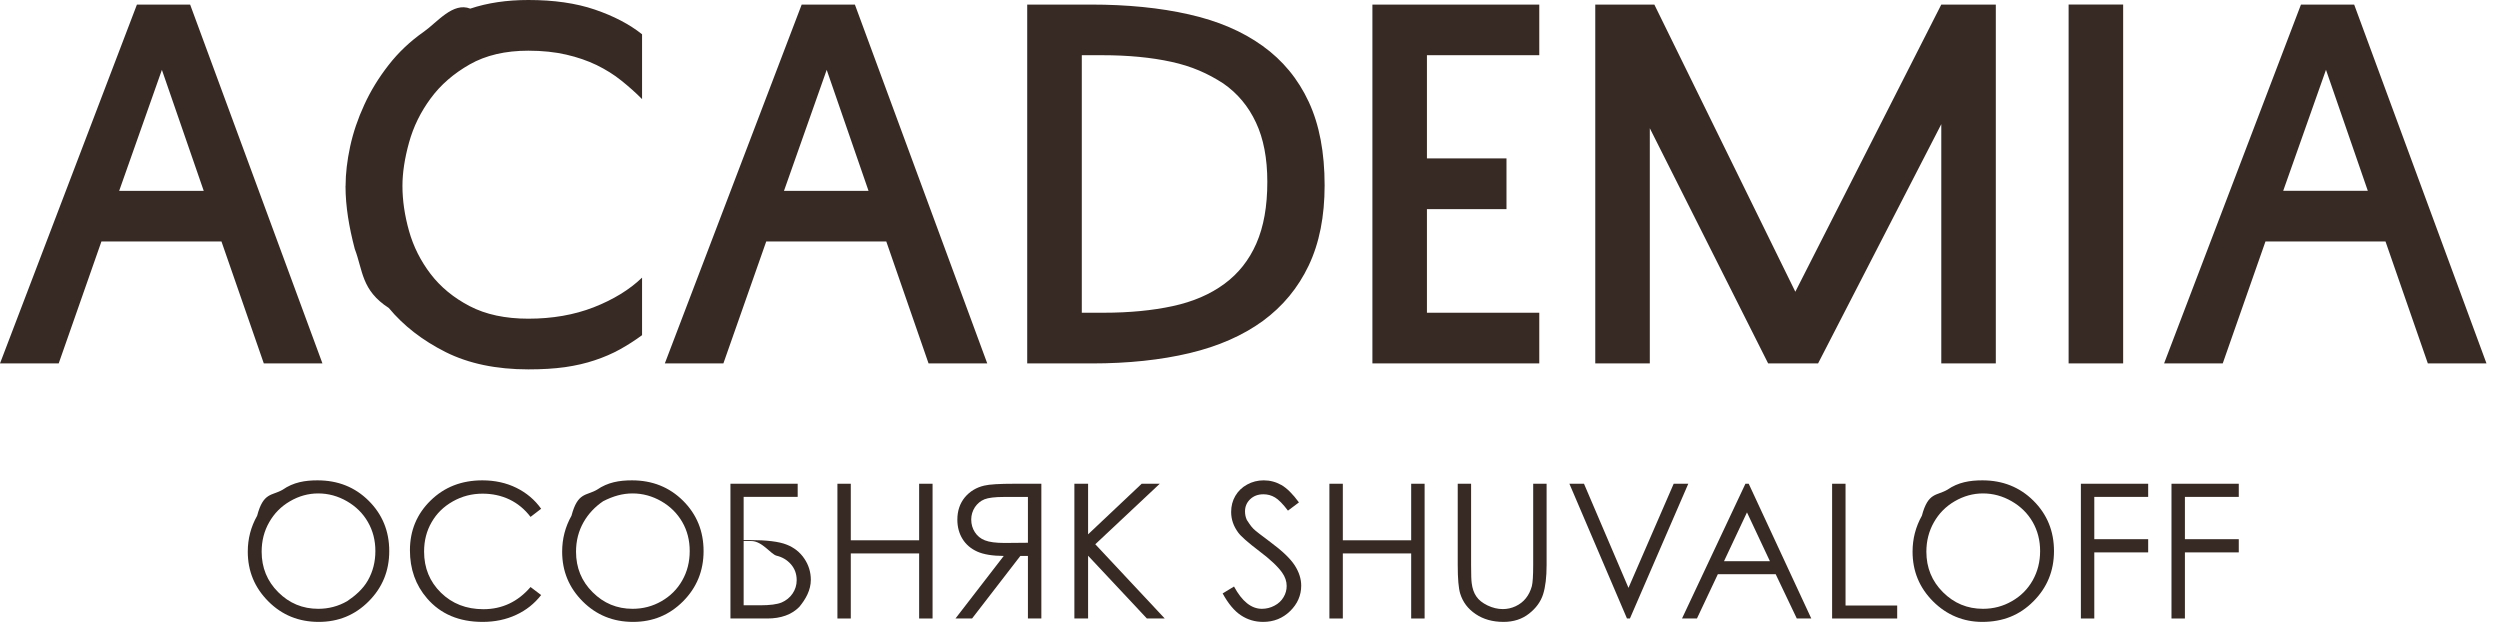
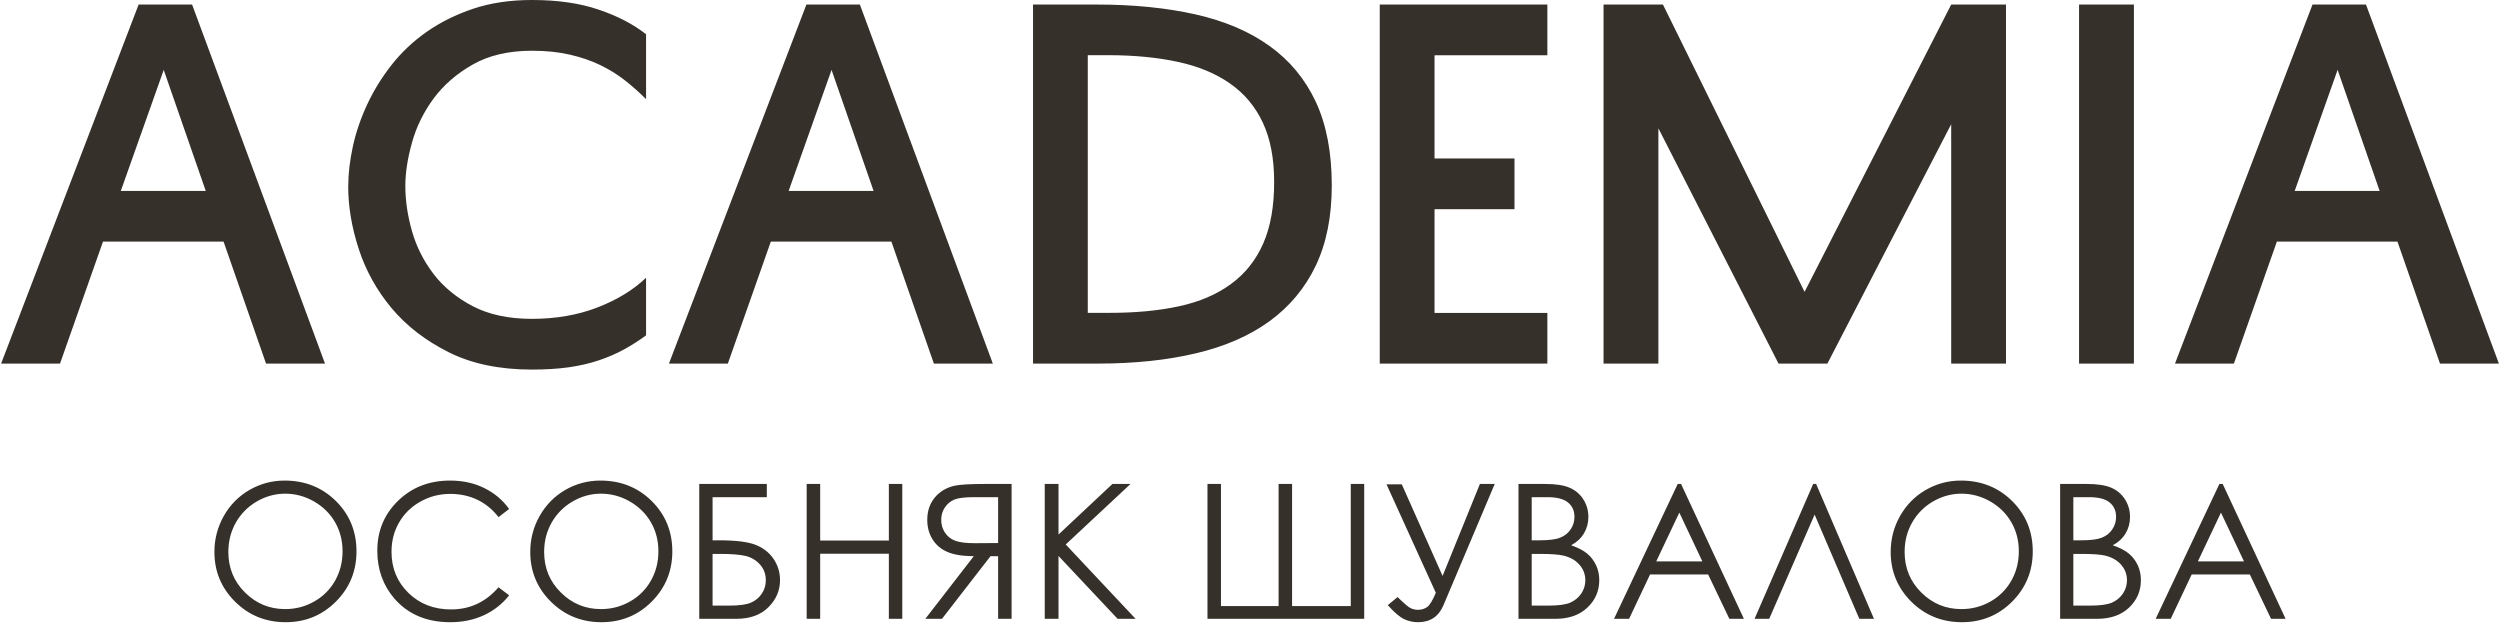
- <svg xmlns="http://www.w3.org/2000/svg" width="153" height="39" viewBox="0 0 153 39" fill="none">
-   <path fill-rule="evenodd" clip-rule="evenodd" d="M139.732 11.677H144.91L142.35 4.272L139.732 11.677ZM144.075 0.28L152.173 22.242H148.584L145.993 14.779H138.646L136.031 22.242H132.442L140.819 0.28H144.075ZM129.937 22.242H126.599V0.276H129.937V22.242ZM118.807 22.242V7.599L111.266 22.242H108.211L100.968 7.848V22.242H97.63V0.28H101.246L109.874 17.854L118.807 0.28H122.144V22.242H118.807ZM94.204 22.242H83.991V0.28H94.204V3.379H87.328V9.696H92.197V12.798H87.328V19.139H94.204V22.242ZM66.206 19.139H67.544C69.119 19.139 70.528 19.003 71.774 18.733C73.017 18.464 74.066 18.011 74.932 17.373C75.794 16.739 76.446 15.914 76.891 14.895C77.339 13.871 77.56 12.628 77.56 11.131C77.56 9.692 77.329 8.482 76.864 7.497C76.402 6.505 75.733 5.707 74.861 5.104C73.911 4.49 72.932 4.054 71.686 3.784C70.443 3.512 69.034 3.379 67.455 3.379H66.206V19.139ZM62.865 22.242V0.28H66.763C68.99 0.28 70.987 0.477 72.762 0.88C74.535 1.278 76.035 1.919 77.268 2.806C78.504 3.692 79.444 4.834 80.093 6.229C80.745 7.626 81.067 9.331 81.067 11.342C81.067 13.241 80.745 14.878 80.093 16.248C79.444 17.615 78.507 18.747 77.285 19.644C76.059 20.534 74.565 21.192 72.803 21.611C71.041 22.03 69.044 22.242 66.82 22.242H62.865ZM47.976 11.68H53.154L50.594 4.275L47.98 11.68H47.976ZM52.319 0.28L60.42 22.242H56.828L54.241 14.779H46.893L44.271 22.242H40.687L49.063 0.28H52.319ZM21.15 11.37C21.15 10.627 21.245 9.825 21.428 8.97C21.615 8.11 21.903 7.258 22.294 6.413C22.681 5.564 23.18 4.752 23.781 3.982C24.382 3.208 25.102 2.526 25.937 1.943C26.772 1.353 27.72 0.11 28.779 0.528C29.835 0.174 31.023 4.57764e-05 32.337 4.57764e-05C33.896 4.57764e-05 35.251 0.194 36.402 0.586C37.553 0.978 38.517 1.48 39.294 2.097V6.065C38.907 5.673 38.483 5.298 38.028 4.933C37.576 4.568 37.07 4.255 36.514 3.982C35.953 3.713 35.335 3.498 34.646 3.341C33.96 3.184 33.193 3.102 32.337 3.102C30.928 3.102 29.73 3.382 28.748 3.941C27.764 4.5 26.966 5.192 26.355 6.024C25.744 6.853 25.302 7.749 25.034 8.721C24.766 9.686 24.63 10.572 24.63 11.377C24.63 12.27 24.766 13.19 25.034 14.141C25.302 15.092 25.744 15.969 26.355 16.77C26.966 17.568 27.764 18.226 28.748 18.737C29.73 19.248 30.925 19.504 32.337 19.504C33.804 19.504 35.135 19.272 36.33 18.808C37.521 18.341 38.517 17.738 39.294 16.991V20.513C38.867 20.827 38.418 21.116 37.946 21.379C37.471 21.642 36.955 21.863 36.402 22.047C35.845 22.235 35.237 22.375 34.578 22.47C33.92 22.562 33.173 22.606 32.337 22.606C30.371 22.606 28.68 22.252 27.271 21.546C25.862 20.837 24.701 19.94 23.795 18.849C22.11 17.762 22.216 16.555 21.711 15.232C21.364 13.909 21.146 12.634 21.146 11.404V11.377L21.15 11.373V11.37ZM7.293 11.68H12.468L9.908 4.275L7.293 11.68ZM11.636 0.28L19.734 22.242H16.145L13.554 14.779H6.207L3.592 22.242H0L8.38 0.28H11.636Z" fill="#372A24" />
-   <path d="M19.476 30.198C18.865 30.198 18.291 30.359 17.748 30.676C17.201 30.993 16.78 31.422 16.475 31.961C16.166 32.5 16.013 33.1 16.013 33.764C16.013 34.743 16.352 35.571 17.028 36.243C17.704 36.921 18.522 37.259 19.476 37.259C20.111 37.259 20.702 37.105 21.245 36.792C21.711 36.482 22.213 36.059 22.515 35.52C22.821 34.982 22.973 34.382 22.973 33.724C22.973 33.069 22.821 32.476 22.515 31.947C22.213 31.419 21.782 30.993 21.232 30.676C20.681 30.359 20.094 30.198 19.476 30.198ZM19.431 29.397C20.685 29.397 21.724 29.813 22.562 30.645C23.401 31.48 23.822 32.507 23.822 33.727C23.822 34.934 23.405 35.957 22.566 36.799C21.731 37.641 20.709 38.06 19.507 38.06C18.288 38.06 17.259 37.644 16.424 36.806C15.585 35.967 15.164 34.954 15.164 33.764C15.164 32.97 15.354 32.241 15.738 31.562C16.118 30.11 16.641 30.355 17.3 29.97C17.958 29.511 18.672 29.397 19.431 29.397Z" fill="#372A24" />
-   <path d="M33.118 31.136L32.469 31.634C32.113 31.167 31.685 30.812 31.183 30.57C30.683 30.331 30.13 30.212 29.532 30.212C28.877 30.212 28.273 30.369 27.712 30.686C27.156 31 26.721 31.422 26.416 31.958C26.107 32.489 25.954 33.09 25.954 33.754C25.954 34.76 26.297 35.599 26.986 36.274C27.672 36.945 28.538 37.283 29.583 37.283C30.734 37.283 31.695 36.826 32.469 35.926L33.118 36.417C32.707 36.942 32.201 37.348 31.587 37.63C30.972 37.917 30.29 38.06 29.532 38.06C28.096 38.06 26.962 37.579 26.134 36.618C25.434 35.807 25.088 34.828 25.088 33.679C25.088 32.472 25.509 31.46 26.351 30.635C27.196 29.806 28.252 29.397 29.522 29.397C30.29 29.397 30.982 29.551 31.6 29.854C32.218 30.158 32.724 30.584 33.118 31.136Z" fill="#372A24" />
-   <path d="M38.713 30.198C38.105 30.198 37.528 30.359 36.911 30.676C36.441 30.993 36.017 31.422 35.712 31.961C35.406 32.5 35.253 33.1 35.253 33.764C35.253 34.743 35.589 35.571 36.268 36.243C36.944 36.921 37.759 37.259 38.713 37.259C39.351 37.259 39.942 37.105 40.485 36.792C41.025 36.482 41.45 36.059 41.755 35.52C42.061 34.982 42.21 34.382 42.21 33.724C42.21 33.069 42.061 32.476 41.755 31.947C41.45 31.419 41.022 30.993 40.472 30.676C39.918 30.359 39.334 30.198 38.713 30.198ZM38.679 29.397C39.922 29.397 40.964 29.813 41.803 30.645C42.641 31.48 43.059 32.507 43.059 33.727C43.059 34.934 42.641 35.957 41.806 36.799C40.968 37.641 39.949 38.06 38.744 38.06C37.528 38.06 36.499 37.644 35.661 36.806C34.822 35.967 34.404 34.954 34.404 33.764C34.404 32.97 34.594 32.241 34.975 31.562C35.358 30.11 35.878 30.355 36.537 29.97C37.199 29.511 37.912 29.397 38.679 29.397Z" fill="#372A24" />
-   <path d="M45.511 33.11V37.044H46.523C47.121 37.044 47.562 36.986 47.84 36.87C48.111 36.751 48.343 36.57 48.506 36.325C48.672 36.079 48.757 35.807 48.757 35.507C48.757 35.121 48.638 34.801 48.404 34.532C48.17 34.269 47.878 34.092 47.528 34.01C47.178 33.925 46.651 33.11 45.97 33.11H45.511ZM44.703 37.852V29.605H48.818V30.41H45.511V33.052H45.895C46.92 33.052 47.664 33.144 48.129 33.325C48.594 33.505 48.958 33.792 49.222 34.184C49.487 34.573 49.623 35.009 49.623 35.486C49.623 36.114 49.311 36.666 48.917 37.143C48.448 37.617 47.796 37.852 46.958 37.852H44.703Z" fill="#372A24" />
-   <path d="M51.25 29.605H52.068V33.066H56.251V29.605H57.073V37.852H56.251V33.87H52.068V37.852H51.25V29.605Z" fill="#372A24" />
-   <path d="M61.459 30.413C60.895 30.413 60.491 30.461 60.25 30.557C60.009 30.655 59.816 30.816 59.663 31.041C59.517 31.269 59.439 31.521 59.439 31.797C59.439 32.081 59.514 32.34 59.66 32.568C59.809 32.8 60.013 32.967 60.278 33.069C60.539 33.175 60.946 33.229 61.493 33.229L62.909 33.216V30.413H61.459ZM63.731 37.852H62.909V34.024H62.444L59.49 37.852H58.475L61.429 34.024C60.739 34.02 60.199 33.932 59.809 33.758C59.419 33.581 59.116 33.325 58.906 32.984C58.695 32.643 58.59 32.248 58.59 31.801C58.59 31.262 58.746 30.805 59.048 30.437C59.354 30.073 59.751 29.83 60.24 29.718C60.563 29.64 61.181 29.605 62.091 29.605H63.731V37.852Z" fill="#372A24" />
-   <path d="M65.752 29.605H66.591V32.701L69.871 29.605H70.977L67.032 33.308L71.283 37.852H70.19L66.591 34.01V37.852H65.752V29.605Z" fill="#372A24" />
-   <path d="M74.826 36.318L75.522 35.895C76.014 36.806 76.582 37.259 77.227 37.259C77.502 37.259 77.76 37.194 78.001 37.065C78.245 36.938 78.429 36.761 78.554 36.546C78.683 36.332 78.744 36.1 78.744 35.858C78.744 35.578 78.653 35.309 78.466 35.043C78.208 34.678 77.743 34.235 77.057 33.72C76.374 33.202 75.947 32.824 75.78 32.595C75.492 32.206 75.346 31.784 75.346 31.334C75.346 30.972 75.43 30.645 75.6 30.352C75.773 30.055 76.014 29.823 76.327 29.653C76.632 29.483 76.975 29.397 77.339 29.397C77.726 29.397 78.086 29.493 78.425 29.684C78.761 29.878 79.118 30.233 79.495 30.747L78.823 31.251C78.517 30.846 78.252 30.577 78.035 30.447C77.817 30.314 77.58 30.25 77.322 30.25C76.989 30.25 76.721 30.352 76.51 30.553C76.3 30.754 76.195 31.003 76.195 31.296C76.195 31.477 76.228 31.651 76.306 31.821C76.378 31.911 76.514 32.172 76.714 32.367C76.819 32.476 77.176 32.749 77.773 33.195C78.483 33.72 78.972 34.191 79.237 34.6C79.502 35.012 79.634 35.425 79.634 35.841C79.634 36.437 79.406 36.959 78.955 37.399C78.503 37.839 77.953 38.06 77.305 38.06C76.806 38.06 76.354 37.927 75.947 37.658C75.543 37.392 75.169 36.945 74.826 36.318Z" fill="#372A24" />
-   <path d="M81.359 29.605H82.181V33.066H86.364V29.605H87.186V37.852H86.364V33.87H82.181V37.852H81.359V29.605Z" fill="#372A24" />
-   <path d="M89.213 29.605H90.031V34.583C90.031 35.173 90.045 35.541 90.069 35.691C90.109 36.015 90.201 36.287 90.354 36.506C90.5 36.724 90.731 36.904 91.04 37.054C91.349 37.201 91.661 37.276 91.97 37.276C92.245 37.276 92.503 37.218 92.754 37.102C93.002 36.986 93.213 36.826 93.379 36.618C93.545 36.414 93.668 36.165 93.749 35.875C93.803 35.663 93.831 35.234 93.831 34.583V29.605H94.652V34.583C94.652 35.319 94.581 35.916 94.438 36.369C94.292 36.826 94.007 37.218 93.576 37.556C93.148 37.893 92.625 38.06 92.017 38.06C91.352 38.06 90.785 37.903 90.313 37.583C89.838 37.266 89.522 36.846 89.362 36.322C89.264 36.001 89.213 35.422 89.213 34.583V29.605Z" fill="#372A24" />
-   <path d="M96.047 29.605H96.94L99.663 35.977L102.43 29.605H103.323L99.751 37.852H99.571L96.047 29.605Z" fill="#372A24" />
-   <path d="M106.915 31.358L105.51 34.344H108.318L106.915 31.358ZM107.021 29.605L110.851 37.852H109.964L108.671 35.139H105.133L103.853 37.852H102.939L106.82 29.605H107.021Z" fill="#372A24" />
-   <path d="M112.125 29.605H112.947V37.058H116.108V37.852H112.125V29.605Z" fill="#372A24" />
-   <path d="M121.358 30.198C120.75 30.198 120.176 30.359 119.629 30.676C119.083 30.993 118.662 31.422 118.356 31.961C118.05 32.5 117.894 33.1 117.894 33.764C117.894 34.743 118.234 35.571 118.909 36.243C119.589 36.921 120.403 37.259 121.358 37.259C121.996 37.259 122.587 37.105 123.127 36.792C123.673 36.482 124.094 36.059 124.4 35.52C124.702 34.982 124.855 34.382 124.855 33.724C124.855 33.069 124.702 32.476 124.4 31.947C124.094 31.419 123.666 30.993 123.113 30.676C122.563 30.359 121.979 30.198 121.358 30.198ZM121.324 29.397C122.566 29.397 123.609 29.813 124.447 30.645C125.286 31.48 125.704 32.507 125.704 33.727C125.704 34.934 125.286 35.957 124.447 36.799C123.612 37.641 122.59 38.06 121.311 38.06C120.173 38.06 119.144 37.644 118.305 36.806C117.466 35.967 117.049 34.954 117.049 33.764C117.049 32.97 117.239 32.241 117.619 31.562C118.003 30.11 118.522 30.355 119.181 29.97C119.843 29.511 120.556 29.397 121.324 29.397Z" fill="#372A24" />
-   <path d="M127.35 29.605H131.468V30.41H128.171V32.998H131.468V33.806H128.171V37.852H127.35V29.605Z" fill="#372A24" />
-   <path d="M132.895 29.605H137.013V30.41H133.716V32.998H137.013V33.806H133.716V37.852H132.895V29.605Z" fill="#372A24" />
+ <svg xmlns="http://www.w3.org/2000/svg" xml:space="preserve" width="446" height="111" style="shape-rendering:geometricPrecision;text-rendering:geometricPrecision;image-rendering:optimizeQuality;fill-rule:evenodd;clip-rule:evenodd" viewBox="0 0 449.9 112.07">
+   <path d="M51.17 88.92c-1.8 0-3.5.47-5.11 1.4-1.61.94-2.87 2.21-3.77 3.79-.9 1.59-1.36 3.36-1.36 5.31 0 2.88 1 5.32 3 7.3 2 1.99 4.42 2.99 7.24 2.99 1.88 0 3.63-.46 5.23-1.37a9.8 9.8 0 0 0 3.76-3.75c.89-1.59 1.34-3.35 1.34-5.29 0-1.93-.45-3.68-1.34-5.23-.9-1.56-2.17-2.81-3.8-3.75-1.63-.93-3.36-1.4-5.19-1.4m-.11-2.36c3.68 0 6.76 1.23 9.24 3.68 2.48 2.46 3.71 5.48 3.71 9.07 0 3.55-1.23 6.57-3.71 9.05-2.47 2.47-5.48 3.71-9.04 3.71-3.6 0-6.64-1.24-9.12-3.7-2.48-2.47-3.72-5.45-3.72-8.95a13 13 0 0 1 1.69-6.48c1.13-2 2.67-3.56 4.62-4.69 1.95-1.12 4.06-1.69 6.33-1.69m40.45 5.12-1.92 1.46c-1.06-1.37-2.32-2.41-3.8-3.12s-3.11-1.06-4.89-1.06c-1.93 0-3.72.46-5.38 1.39-1.65.93-2.93 2.18-3.83 3.75-.92 1.57-1.37 3.33-1.37 5.29 0 2.96 1.02 5.43 3.05 7.41q3.045 2.97 7.68 2.97c3.41 0 6.25-1.33 8.54-3.99l1.92 1.45a12.45 12.45 0 0 1-4.54 3.58c-1.81.84-3.83 1.26-6.07 1.26-4.24 0-7.59-1.42-10.05-4.24-2.06-2.39-3.09-5.27-3.09-8.65 0-3.56 1.25-6.55 3.74-8.98 2.5-2.43 5.62-3.64 9.38-3.64 2.26 0 4.31.44 6.13 1.34q2.745 1.35 4.5 3.78m16.54-2.76c-1.8 0-3.5.47-5.11 1.4a10.23 10.23 0 0 0-3.77 3.79c-.9 1.59-1.36 3.36-1.36 5.31 0 2.88 1 5.32 3.01 7.3 1.99 1.99 4.41 2.99 7.23 2.99 1.89 0 3.63-.46 5.23-1.37a9.8 9.8 0 0 0 3.76-3.75c.9-1.59 1.35-3.35 1.35-5.29 0-1.93-.45-3.68-1.35-5.23-.9-1.56-2.17-2.81-3.8-3.75-1.63-.93-3.36-1.4-5.19-1.4m-.11-2.36c3.68 0 6.76 1.23 9.24 3.68 2.48 2.46 3.72 5.48 3.72 9.07 0 3.55-1.24 6.57-3.71 9.05-2.47 2.47-5.49 3.71-9.05 3.71-3.6 0-6.64-1.24-9.12-3.7-2.48-2.47-3.71-5.45-3.71-8.95 0-2.33.56-4.49 1.69-6.48 1.13-2 2.67-3.56 4.61-4.69a12.53 12.53 0 0 1 6.33-1.69m20.21 13.21v9.31h2.98c1.78 0 3.08-.17 3.9-.52.83-.35 1.48-.88 1.97-1.61.49-.71.74-1.52.74-2.41 0-1.12-.35-2.08-1.04-2.85-.7-.78-1.56-1.3-2.59-1.55-1.04-.25-2.57-.37-4.61-.37zm-2.4 11.69V87.17h12.17v2.38h-9.77v7.77h1.13q4.545 0 6.6.81 2.055.795 3.24 2.52a6.7 6.7 0 0 1 1.18 3.84c0 1.85-.69 3.48-2.08 4.87-1.39 1.4-3.32 2.1-5.8 2.1zm19.35-24.29h2.43v10.19h12.37V87.17h2.42v24.29h-2.42V99.74h-12.37v11.72h-2.43zm30.19 2.38q-2.49 0-3.57.42c-.71.3-1.29.77-1.73 1.43-.45.67-.66 1.41-.66 2.23 0 .83.21 1.59.65 2.27a3.76 3.76 0 0 0 1.82 1.48c.77.3 1.97.46 3.59.46l4.19-.03v-8.26zm6.72 21.91h-2.43v-11.28h-1.37l-8.74 11.28h-3l8.73-11.28c-2.04-.01-3.63-.27-4.79-.78-1.15-.51-2.04-1.27-2.66-2.28-.62-1-.93-2.17-.93-3.48q0-2.385 1.35-4.02c.9-1.08 2.08-1.79 3.52-2.12.95-.22 2.78-.33 5.48-.33h4.84zm5.97-24.29h2.48v9.11l9.71-9.11h3.26l-11.67 10.9 12.58 13.39h-3.24l-10.64-11.32v11.32h-2.48zm31.74 22h10.38v-22h2.43v22h10.57v-22h2.42v24.29h-28.23V87.17h2.43zm29.82-21.93h2.75l7.35 16.5 6.72-16.57h2.67L259.8 109c-.86 2.04-2.38 3.07-4.57 3.07q-1.32 0-2.49-.54c-.78-.35-1.78-1.2-2.97-2.53l1.76-1.46c1.22 1.2 2.04 1.89 2.45 2.05.4.17.81.25 1.23.25.64 0 1.19-.17 1.66-.51s.98-1.2 1.55-2.56zm26.15 12.53v9.31h3.01c1.78 0 3.08-.17 3.9-.52.83-.35 1.49-.89 2-1.62q.75-1.11.75-2.4c0-1.08-.35-2.02-1.06-2.82q-1.05-1.215-2.91-1.65c-.82-.2-2.27-.3-4.32-.3zm0-10.22v7.77h1.39c1.69 0 2.93-.15 3.72-.47.8-.31 1.43-.8 1.89-1.48s.7-1.43.7-2.26q0-1.665-1.17-2.61c-.78-.64-2.02-.95-3.72-.95zm-2.38-2.38h4.79q2.895 0 4.44.69 1.56.675 2.46 2.1t.9 3.15c0 1.08-.27 2.07-.79 2.95-.53.89-1.3 1.61-2.32 2.15 1.26.44 2.23.94 2.91 1.52.68.57 1.21 1.28 1.59 2.09q.57 1.23.57 2.67c0 1.95-.71 3.6-2.14 4.95-1.42 1.35-3.34 2.02-5.74 2.02h-6.67zm28.97 5.16-4.16 8.79h8.31zm.31-5.16 11.32 24.29h-2.62l-3.82-7.99h-10.46l-3.78 7.99h-2.71l11.47-24.29zm34.75 24.29h-2.64l-8.05-18.77-8.18 18.77h-2.64l10.56-24.29h.53zm15.75-22.54c-1.79 0-3.5.47-5.11 1.4a10.13 10.13 0 0 0-3.76 3.79c-.91 1.59-1.36 3.36-1.36 5.31 0 2.88 1 5.32 3 7.3 2 1.99 4.41 2.99 7.23 2.99 1.89 0 3.63-.46 5.24-1.37a9.8 9.8 0 0 0 3.75-3.75c.9-1.59 1.35-3.35 1.35-5.29 0-1.93-.45-3.68-1.35-5.23-.89-1.56-2.16-2.81-3.79-3.75-1.64-.93-3.36-1.4-5.2-1.4m-.11-2.36c3.69 0 6.76 1.23 9.24 3.68 2.48 2.46 3.72 5.48 3.72 9.07 0 3.55-1.24 6.57-3.71 9.05-2.47 2.47-5.49 3.71-9.05 3.71-3.6 0-6.64-1.24-9.12-3.7-2.47-2.47-3.71-5.45-3.71-8.95 0-2.33.56-4.49 1.69-6.48 1.13-2 2.67-3.56 4.62-4.69 1.95-1.12 4.06-1.69 6.32-1.69m20.27 13.21v9.31h3.01c1.78 0 3.08-.17 3.91-.52.82-.35 1.49-.89 1.99-1.62q.75-1.11.75-2.4 0-1.62-1.05-2.82-1.065-1.215-2.91-1.65-1.245-.3-4.32-.3zm0-10.22v7.77h1.39c1.69 0 2.93-.15 3.73-.47.79-.31 1.42-.8 1.88-1.48.47-.68.7-1.43.7-2.26q0-1.665-1.17-2.61c-.78-.64-2.02-.95-3.71-.95zm-2.38-2.38h4.8q2.88 0 4.44.69c1.03.45 1.85 1.15 2.45 2.1q.9 1.425.9 3.15c0 1.08-.27 2.07-.79 2.95-.53.89-1.3 1.61-2.32 2.15 1.26.44 2.24.94 2.92 1.52.68.57 1.21 1.28 1.59 2.09.37.82.56 1.71.56 2.67q0 2.925-2.13 4.95c-1.43 1.35-3.34 2.02-5.75 2.02h-6.67zm28.97 5.16-4.16 8.79h8.31zm.31-5.16 11.33 24.29h-2.62l-3.82-7.99h-10.47l-3.78 7.99h-2.71l11.48-24.29z" style="fill:#35302a;fill-rule:nonzero" />
+   <path d="M413.12 34.39h15.3l-7.57-21.81zM425.96.82l23.94 64.67h-10.61l-7.66-21.97h-21.72l-7.74 21.97h-10.61L416.33.82zm-41.8 0v64.67h-9.88V.82zm-32.91 64.67V22.37l-22.3 43.12h-8.8l-21.64-42.38v42.38h-9.88V.82h10.7l25.51 51.75L351.25.82h9.87v64.67zm-72.74 0h-30.19V.82h30.19v9.13h-20.32v18.59h14.4v9.14h-14.4v18.68h20.32zm-82.77-9.14h3.95c4.66 0 8.82-.39 12.5-1.19s6.79-2.13 9.34-4.01c2.55-1.86 4.48-4.29 5.8-7.29 1.32-2.99 1.97-6.68 1.97-11.08 0-4.24-.68-7.8-2.05-10.71-1.37-2.92-3.35-5.26-5.93-7.05-2.57-1.8-5.7-3.09-9.38-3.88-3.67-.79-7.84-1.2-12.51-1.2h-3.7v46.41zm-9.87 9.14V.82h11.51c6.59 0 12.49.59 17.74 1.77 5.24 1.18 9.68 3.06 13.33 5.68 3.64 2.6 6.43 5.96 8.35 10.07q2.88 6.18 2.88 15.06c0 5.59-.96 10.41-2.88 14.44s-4.7 7.36-8.31 10c-3.62 2.63-8.04 4.56-13.25 5.79-5.21 1.24-11.11 1.86-17.69 1.86h-11.69zm-44.02-31.1h15.3l-7.57-21.8zM154.68.82l23.95 64.67h-10.62l-7.65-21.97h-21.72l-7.74 21.97h-10.61L145.05.82zM62.53 33.48c0-2.19.28-4.55.82-7.07.55-2.52 1.4-5.03 2.56-7.53 1.15-2.49 2.61-4.88 4.4-7.16 1.78-2.27 3.9-4.28 6.38-6.01 2.46-1.72 5.26-3.1 8.38-4.15C88.2.52 91.71 0 95.61 0c4.6 0 8.61.57 12.01 1.73q5.1 1.725 8.55 4.44v11.69c-1.15-1.16-2.4-2.27-3.74-3.33-1.34-1.07-2.84-2-4.49-2.8-1.64-.79-3.48-1.43-5.51-1.89-2.02-.47-4.3-.7-6.82-.7q-6.255 0-10.62 2.46c-2.91 1.65-5.27 3.69-7.08 6.13-1.8 2.45-3.11 5.09-3.9 7.95-.8 2.85-1.2 5.45-1.2 7.81 0 2.63.4 5.35 1.2 8.15.79 2.8 2.1 5.37 3.9 7.74 1.82 2.35 4.17 4.28 7.08 5.79s6.44 2.26 10.62 2.26c4.33 0 8.26-.68 11.8-2.05s6.46-3.15 8.76-5.35V60.4q-1.89 1.395-3.99 2.55c-1.4.77-2.92 1.42-4.57 1.97-1.64.55-3.44.96-5.38 1.24-1.95.27-4.16.41-6.63.41-5.81 0-10.81-1.04-14.97-3.12-4.17-2.09-7.6-4.73-10.29-7.94-2.68-3.22-4.66-6.77-5.92-10.66-1.27-3.89-1.9-7.65-1.9-11.27v-.08zm-40.97.91h15.3l-7.57-21.8zM34.4.82l23.94 64.67H47.72l-7.65-21.97H18.35l-7.74 21.97H0L24.77.82z" style="fill:#35302a" />
</svg>
